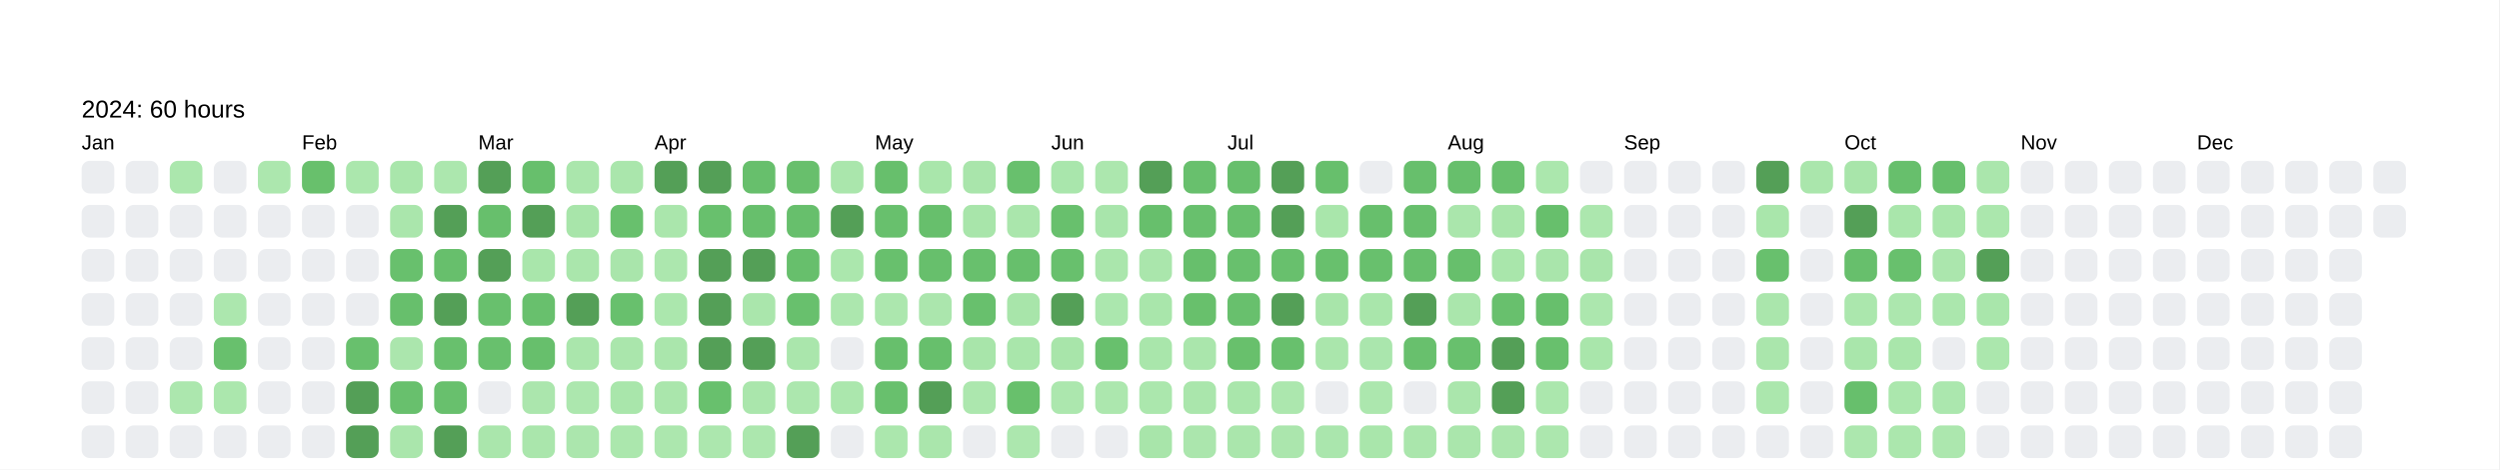
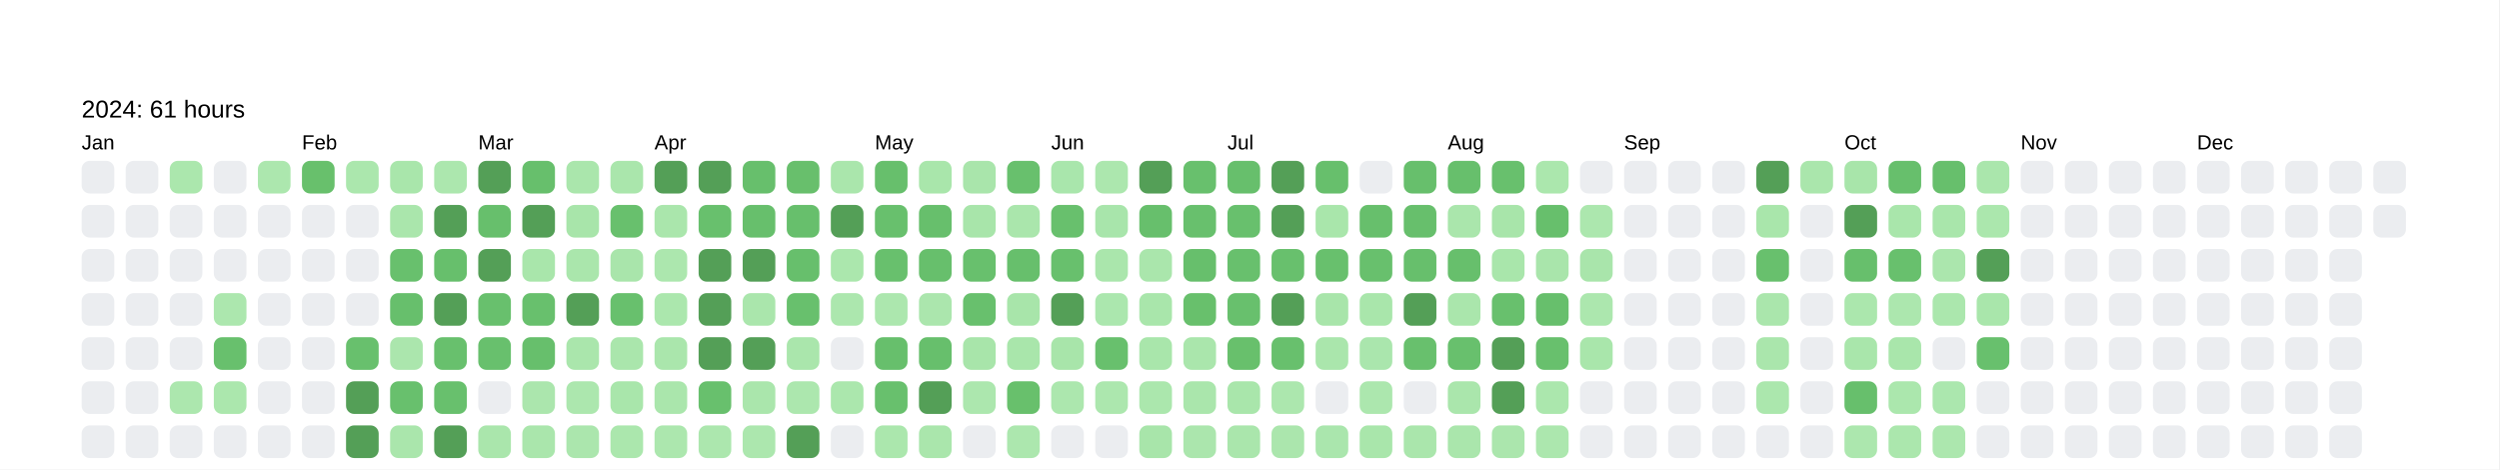
<svg xmlns="http://www.w3.org/2000/svg" baseProfile="full" height="57.5mm" version="1.1" viewBox="0,0,306.2,57.5" width="306.2mm">
  <defs />
  <rect fill="#FFFFFF" height="57.5" width="306.2" x="0" y="0" />
  <text fill="#000000" style="font-size:6px; font-family:Arial; font-weight:bold;" x="10" y="10" />
-   <text fill="#000000" style="font-size:3px; font-family:Arial;" x="10" y="14.4">2024: 60 hours</text>
+   <text fill="#000000" style="font-size:3px; font-family:Arial;" x="10" y="14.4">2024: 61 hours</text>
  <text fill="#000000" style="font-size:2.5px; font-family:Arial" x="10" y="18.3">Jan</text>
  <rect fill="#EBEDF0" height="4" rx="1" ry="1" width="4" x="10" y="19.7" />
  <rect fill="#EBEDF0" height="4" rx="1" ry="1" width="4" x="10" y="25.1" />
  <rect fill="#EBEDF0" height="4" rx="1" ry="1" width="4" x="10" y="30.5" />
  <rect fill="#EBEDF0" height="4" rx="1" ry="1" width="4" x="10" y="35.9" />
  <rect fill="#EBEDF0" height="4" rx="1" ry="1" width="4" x="10" y="41.3" />
  <rect fill="#EBEDF0" height="4" rx="1" ry="1" width="4" x="10" y="46.7" />
  <rect fill="#EBEDF0" height="4" rx="1" ry="1" width="4" x="10" y="52.1" />
  <rect fill="#EBEDF0" height="4" rx="1" ry="1" width="4" x="15.4" y="19.7" />
  <rect fill="#EBEDF0" height="4" rx="1" ry="1" width="4" x="15.4" y="25.1" />
  <rect fill="#EBEDF0" height="4" rx="1" ry="1" width="4" x="15.4" y="30.5" />
  <rect fill="#EBEDF0" height="4" rx="1" ry="1" width="4" x="15.4" y="35.9" />
  <rect fill="#EBEDF0" height="4" rx="1" ry="1" width="4" x="15.4" y="41.3" />
  <rect fill="#EBEDF0" height="4" rx="1" ry="1" width="4" x="15.4" y="46.7" />
  <rect fill="#EBEDF0" height="4" rx="1" ry="1" width="4" x="15.4" y="52.1" />
  <rect fill="#abe7ad" height="4" rx="1" ry="1" width="4" x="20.8" y="19.7" />
  <rect fill="#EBEDF0" height="4" rx="1" ry="1" width="4" x="20.8" y="25.1" />
  <rect fill="#EBEDF0" height="4" rx="1" ry="1" width="4" x="20.8" y="30.5" />
  <rect fill="#EBEDF0" height="4" rx="1" ry="1" width="4" x="20.8" y="35.9" />
  <rect fill="#EBEDF0" height="4" rx="1" ry="1" width="4" x="20.8" y="41.3" />
  <rect fill="#ace7ae" height="4" rx="1" ry="1" width="4" x="20.8" y="46.7" />
  <rect fill="#EBEDF0" height="4" rx="1" ry="1" width="4" x="20.8" y="52.1" />
  <rect fill="#EBEDF0" height="4" rx="1" ry="1" width="4" x="26.2" y="19.7" />
  <rect fill="#EBEDF0" height="4" rx="1" ry="1" width="4" x="26.2" y="25.1" />
  <rect fill="#EBEDF0" height="4" rx="1" ry="1" width="4" x="26.2" y="30.5" />
  <rect fill="#ace7ae" height="4" rx="1" ry="1" width="4" x="26.2" y="35.9" />
  <rect fill="#68c06d" height="4" rx="1" ry="1" width="4" x="26.2" y="41.3" />
  <rect fill="#abe7ad" height="4" rx="1" ry="1" width="4" x="26.2" y="46.7" />
  <rect fill="#EBEDF0" height="4" rx="1" ry="1" width="4" x="26.2" y="52.1" />
  <rect fill="#ace7ae" height="4" rx="1" ry="1" width="4" x="31.6" y="19.7" />
  <rect fill="#EBEDF0" height="4" rx="1" ry="1" width="4" x="31.6" y="25.1" />
  <rect fill="#EBEDF0" height="4" rx="1" ry="1" width="4" x="31.6" y="30.5" />
  <rect fill="#EBEDF0" height="4" rx="1" ry="1" width="4" x="31.6" y="35.9" />
  <rect fill="#EBEDF0" height="4" rx="1" ry="1" width="4" x="31.6" y="41.3" />
  <rect fill="#EBEDF0" height="4" rx="1" ry="1" width="4" x="31.6" y="46.7" />
  <rect fill="#EBEDF0" height="4" rx="1" ry="1" width="4" x="31.6" y="52.1" />
  <text fill="#000000" style="font-size:2.5px; font-family:Arial" x="37.0" y="18.3">Feb</text>
  <rect fill="#68c06c" height="4" rx="1" ry="1" width="4" x="37.0" y="19.7" />
  <rect fill="#EBEDF0" height="4" rx="1" ry="1" width="4" x="37.0" y="25.1" />
  <rect fill="#EBEDF0" height="4" rx="1" ry="1" width="4" x="37.0" y="30.5" />
  <rect fill="#EBEDF0" height="4" rx="1" ry="1" width="4" x="37.0" y="35.9" />
  <rect fill="#EBEDF0" height="4" rx="1" ry="1" width="4" x="37.0" y="41.3" />
  <rect fill="#EBEDF0" height="4" rx="1" ry="1" width="4" x="37.0" y="46.7" />
  <rect fill="#EBEDF0" height="4" rx="1" ry="1" width="4" x="37.0" y="52.1" />
  <rect fill="#abe7ad" height="4" rx="1" ry="1" width="4" x="42.4" y="19.7" />
  <rect fill="#EBEDF0" height="4" rx="1" ry="1" width="4" x="42.4" y="25.1" />
  <rect fill="#EBEDF0" height="4" rx="1" ry="1" width="4" x="42.4" y="30.5" />
  <rect fill="#EBEDF0" height="4" rx="1" ry="1" width="4" x="42.4" y="35.9" />
  <rect fill="#68c06d" height="4" rx="1" ry="1" width="4" x="42.4" y="41.3" />
  <rect fill="#549F57" height="4" rx="1" ry="1" width="4" x="42.4" y="46.7" />
  <rect fill="#549F57" height="4" rx="1" ry="1" width="4" x="42.4" y="52.1" />
  <rect fill="#a9e6ab" height="4" rx="1" ry="1" width="4" x="47.8" y="19.7" />
  <rect fill="#aae6ac" height="4" rx="1" ry="1" width="4" x="47.8" y="25.1" />
  <rect fill="#68c06d" height="4" rx="1" ry="1" width="4" x="47.8" y="30.5" />
  <rect fill="#67bf6c" height="4" rx="1" ry="1" width="4" x="47.8" y="35.9" />
  <rect fill="#abe6ad" height="4" rx="1" ry="1" width="4" x="47.8" y="41.3" />
  <rect fill="#68c06d" height="4" rx="1" ry="1" width="4" x="47.8" y="46.7" />
  <rect fill="#aae6ac" height="4" rx="1" ry="1" width="4" x="47.8" y="52.1" />
  <rect fill="#ace7ae" height="4" rx="1" ry="1" width="4" x="53.2" y="19.7" />
  <rect fill="#549F57" height="4" rx="1" ry="1" width="4" x="53.2" y="25.1" />
  <rect fill="#67bf6c" height="4" rx="1" ry="1" width="4" x="53.2" y="30.5" />
  <rect fill="#549F57" height="4" rx="1" ry="1" width="4" x="53.2" y="35.9" />
  <rect fill="#68c06d" height="4" rx="1" ry="1" width="4" x="53.2" y="41.3" />
  <rect fill="#68c06d" height="4" rx="1" ry="1" width="4" x="53.2" y="46.7" />
  <rect fill="#549F57" height="4" rx="1" ry="1" width="4" x="53.2" y="52.1" />
  <text fill="#000000" style="font-size:2.5px; font-family:Arial" x="58.6" y="18.3">Mar</text>
  <rect fill="#549F57" height="4" rx="1" ry="1" width="4" x="58.6" y="19.7" />
  <rect fill="#67bf6c" height="4" rx="1" ry="1" width="4" x="58.6" y="25.1" />
  <rect fill="#549F57" height="4" rx="1" ry="1" width="4" x="58.6" y="30.5" />
  <rect fill="#68c06d" height="4" rx="1" ry="1" width="4" x="58.6" y="35.9" />
  <rect fill="#68c06d" height="4" rx="1" ry="1" width="4" x="58.6" y="41.3" />
  <rect fill="#EBEDF0" height="4" rx="1" ry="1" width="4" x="58.6" y="46.7" />
  <rect fill="#aae6ac" height="4" rx="1" ry="1" width="4" x="58.6" y="52.1" />
  <rect fill="#67bf6c" height="4" rx="1" ry="1" width="4" x="64" y="19.7" />
  <rect fill="#549F57" height="4" rx="1" ry="1" width="4" x="64" y="25.1" />
  <rect fill="#a9e6ab" height="4" rx="1" ry="1" width="4" x="64" y="30.5" />
  <rect fill="#68c06d" height="4" rx="1" ry="1" width="4" x="64" y="35.9" />
  <rect fill="#67bf6c" height="4" rx="1" ry="1" width="4" x="64" y="41.3" />
  <rect fill="#abe6ad" height="4" rx="1" ry="1" width="4" x="64" y="46.7" />
  <rect fill="#aae6ac" height="4" rx="1" ry="1" width="4" x="64" y="52.1" />
  <rect fill="#aae6ac" height="4" rx="1" ry="1" width="4" x="69.4" y="19.7" />
  <rect fill="#a8e5aa" height="4" rx="1" ry="1" width="4" x="69.4" y="25.1" />
  <rect fill="#aae6ac" height="4" rx="1" ry="1" width="4" x="69.4" y="30.5" />
  <rect fill="#549F57" height="4" rx="1" ry="1" width="4" x="69.4" y="35.9" />
  <rect fill="#aae6ac" height="4" rx="1" ry="1" width="4" x="69.4" y="41.3" />
  <rect fill="#ace7ae" height="4" rx="1" ry="1" width="4" x="69.4" y="46.7" />
  <rect fill="#abe6ad" height="4" rx="1" ry="1" width="4" x="69.4" y="52.1" />
  <rect fill="#aae6ac" height="4" rx="1" ry="1" width="4" x="74.8" y="19.7" />
  <rect fill="#68c06d" height="4" rx="1" ry="1" width="4" x="74.8" y="25.1" />
  <rect fill="#a9e5ab" height="4" rx="1" ry="1" width="4" x="74.8" y="30.5" />
  <rect fill="#68c06d" height="4" rx="1" ry="1" width="4" x="74.8" y="35.9" />
  <rect fill="#aae6ac" height="4" rx="1" ry="1" width="4" x="74.8" y="41.3" />
  <rect fill="#a9e6ab" height="4" rx="1" ry="1" width="4" x="74.8" y="46.7" />
  <rect fill="#abe7ad" height="4" rx="1" ry="1" width="4" x="74.8" y="52.1" />
  <text fill="#000000" style="font-size:2.5px; font-family:Arial" x="80.2" y="18.3">Apr</text>
  <rect fill="#549F57" height="4" rx="1" ry="1" width="4" x="80.2" y="19.7" />
  <rect fill="#aae6ac" height="4" rx="1" ry="1" width="4" x="80.2" y="25.1" />
  <rect fill="#ace7ae" height="4" rx="1" ry="1" width="4" x="80.2" y="30.5" />
  <rect fill="#abe7ad" height="4" rx="1" ry="1" width="4" x="80.2" y="35.9" />
  <rect fill="#aae6ac" height="4" rx="1" ry="1" width="4" x="80.2" y="41.3" />
  <rect fill="#aae6ac" height="4" rx="1" ry="1" width="4" x="80.2" y="46.7" />
  <rect fill="#ace7ae" height="4" rx="1" ry="1" width="4" x="80.2" y="52.1" />
  <rect fill="#549F57" height="4" rx="1" ry="1" width="4" x="85.6" y="19.7" />
  <rect fill="#68c06d" height="4" rx="1" ry="1" width="4" x="85.6" y="25.1" />
  <rect fill="#549F57" height="4" rx="1" ry="1" width="4" x="85.6" y="30.5" />
  <rect fill="#549F57" height="4" rx="1" ry="1" width="4" x="85.6" y="35.9" />
  <rect fill="#549F57" height="4" rx="1" ry="1" width="4" x="85.6" y="41.3" />
  <rect fill="#68c06d" height="4" rx="1" ry="1" width="4" x="85.6" y="46.7" />
  <rect fill="#ace7ae" height="4" rx="1" ry="1" width="4" x="85.6" y="52.1" />
  <rect fill="#67bf6c" height="4" rx="1" ry="1" width="4" x="91" y="19.7" />
  <rect fill="#67bf6c" height="4" rx="1" ry="1" width="4" x="91" y="25.1" />
  <rect fill="#549F57" height="4" rx="1" ry="1" width="4" x="91" y="30.5" />
  <rect fill="#aae6ac" height="4" rx="1" ry="1" width="4" x="91" y="35.9" />
  <rect fill="#549F57" height="4" rx="1" ry="1" width="4" x="91" y="41.3" />
  <rect fill="#aae6ac" height="4" rx="1" ry="1" width="4" x="91" y="46.7" />
  <rect fill="#ace7ae" height="4" rx="1" ry="1" width="4" x="91" y="52.1" />
  <rect fill="#68bf6c" height="4" rx="1" ry="1" width="4" x="96.4" y="19.7" />
  <rect fill="#67bf6c" height="4" rx="1" ry="1" width="4" x="96.4" y="25.1" />
  <rect fill="#67bf6c" height="4" rx="1" ry="1" width="4" x="96.4" y="30.5" />
  <rect fill="#68c06d" height="4" rx="1" ry="1" width="4" x="96.4" y="35.9" />
  <rect fill="#aae6ac" height="4" rx="1" ry="1" width="4" x="96.4" y="41.3" />
  <rect fill="#ace7ae" height="4" rx="1" ry="1" width="4" x="96.4" y="46.7" />
  <rect fill="#549F57" height="4" rx="1" ry="1" width="4" x="96.4" y="52.1" />
  <rect fill="#aae6ac" height="4" rx="1" ry="1" width="4" x="101.8" y="19.7" />
  <rect fill="#549F57" height="4" rx="1" ry="1" width="4" x="101.8" y="25.1" />
  <rect fill="#abe7ad" height="4" rx="1" ry="1" width="4" x="101.8" y="30.5" />
  <rect fill="#ace7ae" height="4" rx="1" ry="1" width="4" x="101.8" y="35.9" />
  <rect fill="#EBEDF0" height="4" rx="1" ry="1" width="4" x="101.8" y="41.3" />
  <rect fill="#abe7ad" height="4" rx="1" ry="1" width="4" x="101.8" y="46.7" />
  <rect fill="#EBEDF0" height="4" rx="1" ry="1" width="4" x="101.8" y="52.1" />
  <text fill="#000000" style="font-size:2.5px; font-family:Arial" x="107.2" y="18.3">May</text>
  <rect fill="#67bf6c" height="4" rx="1" ry="1" width="4" x="107.2" y="19.7" />
  <rect fill="#68c06d" height="4" rx="1" ry="1" width="4" x="107.2" y="25.1" />
  <rect fill="#68c06d" height="4" rx="1" ry="1" width="4" x="107.2" y="30.5" />
  <rect fill="#ace7ae" height="4" rx="1" ry="1" width="4" x="107.2" y="35.9" />
  <rect fill="#67bf6c" height="4" rx="1" ry="1" width="4" x="107.2" y="41.3" />
  <rect fill="#68c06d" height="4" rx="1" ry="1" width="4" x="107.2" y="46.7" />
  <rect fill="#abe7ad" height="4" rx="1" ry="1" width="4" x="107.2" y="52.1" />
  <rect fill="#a9e6ab" height="4" rx="1" ry="1" width="4" x="112.6" y="19.7" />
  <rect fill="#67bf6c" height="4" rx="1" ry="1" width="4" x="112.6" y="25.1" />
  <rect fill="#67bf6c" height="4" rx="1" ry="1" width="4" x="112.6" y="30.5" />
  <rect fill="#abe6ad" height="4" rx="1" ry="1" width="4" x="112.6" y="35.9" />
  <rect fill="#67bf6c" height="4" rx="1" ry="1" width="4" x="112.6" y="41.3" />
  <rect fill="#549F57" height="4" rx="1" ry="1" width="4" x="112.6" y="46.7" />
  <rect fill="#aae6ac" height="4" rx="1" ry="1" width="4" x="112.6" y="52.1" />
  <rect fill="#a9e5ab" height="4" rx="1" ry="1" width="4" x="118" y="19.7" />
  <rect fill="#a8e5aa" height="4" rx="1" ry="1" width="4" x="118" y="25.1" />
  <rect fill="#68c06d" height="4" rx="1" ry="1" width="4" x="118" y="30.5" />
  <rect fill="#68c06d" height="4" rx="1" ry="1" width="4" x="118" y="35.9" />
  <rect fill="#a8e5aa" height="4" rx="1" ry="1" width="4" x="118" y="41.3" />
  <rect fill="#ace7ae" height="4" rx="1" ry="1" width="4" x="118" y="46.7" />
  <rect fill="#EBEDF0" height="4" rx="1" ry="1" width="4" x="118" y="52.1" />
  <rect fill="#68c06d" height="4" rx="1" ry="1" width="4" x="123.4" y="19.7" />
  <rect fill="#aae6ac" height="4" rx="1" ry="1" width="4" x="123.4" y="25.1" />
  <rect fill="#67bf6c" height="4" rx="1" ry="1" width="4" x="123.4" y="30.5" />
  <rect fill="#a8e5aa" height="4" rx="1" ry="1" width="4" x="123.4" y="35.9" />
  <rect fill="#a9e6ab" height="4" rx="1" ry="1" width="4" x="123.4" y="41.3" />
  <rect fill="#68c06c" height="4" rx="1" ry="1" width="4" x="123.4" y="46.7" />
  <rect fill="#ace7ae" height="4" rx="1" ry="1" width="4" x="123.4" y="52.1" />
  <text fill="#000000" style="font-size:2.5px; font-family:Arial" x="128.8" y="18.3">Jun</text>
  <rect fill="#a9e6ac" height="4" rx="1" ry="1" width="4" x="128.8" y="19.7" />
  <rect fill="#68c06d" height="4" rx="1" ry="1" width="4" x="128.8" y="25.1" />
  <rect fill="#68c06d" height="4" rx="1" ry="1" width="4" x="128.8" y="30.5" />
  <rect fill="#549F57" height="4" rx="1" ry="1" width="4" x="128.8" y="35.9" />
  <rect fill="#a8e5aa" height="4" rx="1" ry="1" width="4" x="128.8" y="41.3" />
  <rect fill="#ace7ae" height="4" rx="1" ry="1" width="4" x="128.8" y="46.7" />
  <rect fill="#EBEDF0" height="4" rx="1" ry="1" width="4" x="128.8" y="52.1" />
  <rect fill="#ace7ae" height="4" rx="1" ry="1" width="4" x="134.2" y="19.7" />
  <rect fill="#a8e5ab" height="4" rx="1" ry="1" width="4" x="134.2" y="25.1" />
  <rect fill="#aae6ac" height="4" rx="1" ry="1" width="4" x="134.2" y="30.5" />
  <rect fill="#abe7ae" height="4" rx="1" ry="1" width="4" x="134.2" y="35.9" />
  <rect fill="#68c06d" height="4" rx="1" ry="1" width="4" x="134.2" y="41.3" />
  <rect fill="#ace7ae" height="4" rx="1" ry="1" width="4" x="134.2" y="46.7" />
  <rect fill="#EBEDF0" height="4" rx="1" ry="1" width="4" x="134.2" y="52.1" />
  <rect fill="#549F57" height="4" rx="1" ry="1" width="4" x="139.6" y="19.7" />
  <rect fill="#67bf6c" height="4" rx="1" ry="1" width="4" x="139.6" y="25.1" />
  <rect fill="#aae6ac" height="4" rx="1" ry="1" width="4" x="139.6" y="30.5" />
  <rect fill="#a9e6ab" height="4" rx="1" ry="1" width="4" x="139.6" y="35.9" />
  <rect fill="#a9e6ab" height="4" rx="1" ry="1" width="4" x="139.6" y="41.3" />
  <rect fill="#abe7ad" height="4" rx="1" ry="1" width="4" x="139.6" y="46.7" />
  <rect fill="#a8e5aa" height="4" rx="1" ry="1" width="4" x="139.6" y="52.1" />
  <rect fill="#68c06d" height="4" rx="1" ry="1" width="4" x="145" y="19.7" />
  <rect fill="#68c06d" height="4" rx="1" ry="1" width="4" x="145" y="25.1" />
  <rect fill="#67bf6c" height="4" rx="1" ry="1" width="4" x="145" y="30.5" />
  <rect fill="#68c06c" height="4" rx="1" ry="1" width="4" x="145" y="35.9" />
  <rect fill="#aae6ac" height="4" rx="1" ry="1" width="4" x="145" y="41.3" />
  <rect fill="#aae6ac" height="4" rx="1" ry="1" width="4" x="145" y="46.7" />
  <rect fill="#abe6ad" height="4" rx="1" ry="1" width="4" x="145" y="52.1" />
  <text fill="#000000" style="font-size:2.5px; font-family:Arial" x="150.4" y="18.3">Jul</text>
  <rect fill="#67bf6c" height="4" rx="1" ry="1" width="4" x="150.4" y="19.7" />
  <rect fill="#68c06d" height="4" rx="1" ry="1" width="4" x="150.4" y="25.1" />
  <rect fill="#68c06d" height="4" rx="1" ry="1" width="4" x="150.4" y="30.5" />
  <rect fill="#68c06d" height="4" rx="1" ry="1" width="4" x="150.4" y="35.9" />
  <rect fill="#68c06c" height="4" rx="1" ry="1" width="4" x="150.4" y="41.3" />
  <rect fill="#a9e6ab" height="4" rx="1" ry="1" width="4" x="150.4" y="46.7" />
  <rect fill="#aae6ac" height="4" rx="1" ry="1" width="4" x="150.4" y="52.1" />
  <rect fill="#549F57" height="4" rx="1" ry="1" width="4" x="155.8" y="19.7" />
  <rect fill="#549F57" height="4" rx="1" ry="1" width="4" x="155.8" y="25.1" />
  <rect fill="#68c06d" height="4" rx="1" ry="1" width="4" x="155.8" y="30.5" />
  <rect fill="#549F57" height="4" rx="1" ry="1" width="4" x="155.8" y="35.9" />
  <rect fill="#68c06d" height="4" rx="1" ry="1" width="4" x="155.8" y="41.3" />
  <rect fill="#ace7ae" height="4" rx="1" ry="1" width="4" x="155.8" y="46.7" />
  <rect fill="#abe6ad" height="4" rx="1" ry="1" width="4" x="155.8" y="52.1" />
  <rect fill="#67bf6c" height="4" rx="1" ry="1" width="4" x="161.2" y="19.7" />
  <rect fill="#a9e6ab" height="4" rx="1" ry="1" width="4" x="161.2" y="25.1" />
  <rect fill="#68c06d" height="4" rx="1" ry="1" width="4" x="161.2" y="30.5" />
  <rect fill="#a8e5aa" height="4" rx="1" ry="1" width="4" x="161.2" y="35.9" />
  <rect fill="#aae6ac" height="4" rx="1" ry="1" width="4" x="161.2" y="41.3" />
  <rect fill="#EBEDF0" height="4" rx="1" ry="1" width="4" x="161.2" y="46.7" />
  <rect fill="#aae6ad" height="4" rx="1" ry="1" width="4" x="161.2" y="52.1" />
  <rect fill="#EBEDF0" height="4" rx="1" ry="1" width="4" x="166.6" y="19.7" />
  <rect fill="#67bf6c" height="4" rx="1" ry="1" width="4" x="166.6" y="25.1" />
  <rect fill="#68c06d" height="4" rx="1" ry="1" width="4" x="166.6" y="30.5" />
  <rect fill="#a9e6ab" height="4" rx="1" ry="1" width="4" x="166.6" y="35.9" />
  <rect fill="#aae6ad" height="4" rx="1" ry="1" width="4" x="166.6" y="41.3" />
  <rect fill="#ace7ae" height="4" rx="1" ry="1" width="4" x="166.6" y="46.7" />
  <rect fill="#a9e6ab" height="4" rx="1" ry="1" width="4" x="166.6" y="52.1" />
  <rect fill="#67bf6c" height="4" rx="1" ry="1" width="4" x="172" y="19.7" />
  <rect fill="#67bf6c" height="4" rx="1" ry="1" width="4" x="172" y="25.1" />
  <rect fill="#67bf6c" height="4" rx="1" ry="1" width="4" x="172" y="30.5" />
  <rect fill="#549F57" height="4" rx="1" ry="1" width="4" x="172" y="35.9" />
  <rect fill="#68c06d" height="4" rx="1" ry="1" width="4" x="172" y="41.3" />
  <rect fill="#EBEDF0" height="4" rx="1" ry="1" width="4" x="172" y="46.7" />
  <rect fill="#aae6ac" height="4" rx="1" ry="1" width="4" x="172" y="52.1" />
  <text fill="#000000" style="font-size:2.5px; font-family:Arial" x="177.4" y="18.3">Aug</text>
  <rect fill="#67bf6c" height="4" rx="1" ry="1" width="4" x="177.4" y="19.7" />
  <rect fill="#aae6ac" height="4" rx="1" ry="1" width="4" x="177.4" y="25.1" />
  <rect fill="#67bf6c" height="4" rx="1" ry="1" width="4" x="177.4" y="30.5" />
  <rect fill="#aae6ac" height="4" rx="1" ry="1" width="4" x="177.4" y="35.9" />
  <rect fill="#68c06d" height="4" rx="1" ry="1" width="4" x="177.4" y="41.3" />
  <rect fill="#aae6ac" height="4" rx="1" ry="1" width="4" x="177.4" y="46.7" />
  <rect fill="#aae6ac" height="4" rx="1" ry="1" width="4" x="177.4" y="52.1" />
  <rect fill="#68c06d" height="4" rx="1" ry="1" width="4" x="182.8" y="19.7" />
  <rect fill="#a8e5aa" height="4" rx="1" ry="1" width="4" x="182.8" y="25.1" />
  <rect fill="#a9e6ab" height="4" rx="1" ry="1" width="4" x="182.8" y="30.5" />
  <rect fill="#68c06d" height="4" rx="1" ry="1" width="4" x="182.8" y="35.9" />
  <rect fill="#549F57" height="4" rx="1" ry="1" width="4" x="182.8" y="41.3" />
  <rect fill="#549F57" height="4" rx="1" ry="1" width="4" x="182.8" y="46.7" />
  <rect fill="#abe6ad" height="4" rx="1" ry="1" width="4" x="182.8" y="52.1" />
  <rect fill="#abe7ad" height="4" rx="1" ry="1" width="4" x="188.2" y="19.7" />
  <rect fill="#67bf6c" height="4" rx="1" ry="1" width="4" x="188.2" y="25.1" />
  <rect fill="#a9e5ab" height="4" rx="1" ry="1" width="4" x="188.2" y="30.5" />
  <rect fill="#67bf6c" height="4" rx="1" ry="1" width="4" x="188.2" y="35.9" />
  <rect fill="#68c06d" height="4" rx="1" ry="1" width="4" x="188.2" y="41.3" />
  <rect fill="#abe7ad" height="4" rx="1" ry="1" width="4" x="188.2" y="46.7" />
  <rect fill="#ace7ae" height="4" rx="1" ry="1" width="4" x="188.2" y="52.1" />
  <rect fill="#EBEDF0" height="4" rx="1" ry="1" width="4" x="193.6" y="19.7" />
  <rect fill="#ace7ae" height="4" rx="1" ry="1" width="4" x="193.6" y="25.1" />
  <rect fill="#a9e5ab" height="4" rx="1" ry="1" width="4" x="193.6" y="30.5" />
  <rect fill="#ace7ae" height="4" rx="1" ry="1" width="4" x="193.6" y="35.9" />
  <rect fill="#a9e6ab" height="4" rx="1" ry="1" width="4" x="193.6" y="41.3" />
  <rect fill="#EBEDF0" height="4" rx="1" ry="1" width="4" x="193.6" y="46.7" />
  <rect fill="#EBEDF0" height="4" rx="1" ry="1" width="4" x="193.6" y="52.1" />
  <text fill="#000000" style="font-size:2.5px; font-family:Arial" x="199" y="18.3">Sep</text>
  <rect fill="#EBEDF0" height="4" rx="1" ry="1" width="4" x="199" y="19.7" />
  <rect fill="#EBEDF0" height="4" rx="1" ry="1" width="4" x="199" y="25.1" />
  <rect fill="#EBEDF0" height="4" rx="1" ry="1" width="4" x="199" y="30.5" />
  <rect fill="#EBEDF0" height="4" rx="1" ry="1" width="4" x="199" y="35.9" />
  <rect fill="#EBEDF0" height="4" rx="1" ry="1" width="4" x="199" y="41.3" />
  <rect fill="#EBEDF0" height="4" rx="1" ry="1" width="4" x="199" y="46.7" />
  <rect fill="#EBEDF0" height="4" rx="1" ry="1" width="4" x="199" y="52.1" />
  <rect fill="#EBEDF0" height="4" rx="1" ry="1" width="4" x="204.4" y="19.7" />
  <rect fill="#EBEDF0" height="4" rx="1" ry="1" width="4" x="204.4" y="25.1" />
  <rect fill="#EBEDF0" height="4" rx="1" ry="1" width="4" x="204.4" y="30.5" />
  <rect fill="#EBEDF0" height="4" rx="1" ry="1" width="4" x="204.4" y="35.9" />
  <rect fill="#EBEDF0" height="4" rx="1" ry="1" width="4" x="204.4" y="41.3" />
  <rect fill="#EBEDF0" height="4" rx="1" ry="1" width="4" x="204.4" y="46.7" />
  <rect fill="#EBEDF0" height="4" rx="1" ry="1" width="4" x="204.4" y="52.1" />
  <rect fill="#EBEDF0" height="4" rx="1" ry="1" width="4" x="209.8" y="19.7" />
  <rect fill="#EBEDF0" height="4" rx="1" ry="1" width="4" x="209.8" y="25.1" />
  <rect fill="#EBEDF0" height="4" rx="1" ry="1" width="4" x="209.8" y="30.5" />
  <rect fill="#EBEDF0" height="4" rx="1" ry="1" width="4" x="209.8" y="35.9" />
  <rect fill="#EBEDF0" height="4" rx="1" ry="1" width="4" x="209.8" y="41.3" />
  <rect fill="#EBEDF0" height="4" rx="1" ry="1" width="4" x="209.8" y="46.7" />
  <rect fill="#EBEDF0" height="4" rx="1" ry="1" width="4" x="209.8" y="52.1" />
  <rect fill="#549F57" height="4" rx="1" ry="1" width="4" x="215.2" y="19.7" />
  <rect fill="#a9e6ab" height="4" rx="1" ry="1" width="4" x="215.2" y="25.1" />
  <rect fill="#68c06d" height="4" rx="1" ry="1" width="4" x="215.2" y="30.5" />
  <rect fill="#aae6ac" height="4" rx="1" ry="1" width="4" x="215.2" y="35.9" />
  <rect fill="#aae6ac" height="4" rx="1" ry="1" width="4" x="215.2" y="41.3" />
  <rect fill="#abe7ad" height="4" rx="1" ry="1" width="4" x="215.2" y="46.7" />
  <rect fill="#EBEDF0" height="4" rx="1" ry="1" width="4" x="215.2" y="52.1" />
  <rect fill="#aae6ac" height="4" rx="1" ry="1" width="4" x="220.6" y="19.7" />
  <rect fill="#EBEDF0" height="4" rx="1" ry="1" width="4" x="220.6" y="25.1" />
  <rect fill="#EBEDF0" height="4" rx="1" ry="1" width="4" x="220.6" y="30.5" />
  <rect fill="#EBEDF0" height="4" rx="1" ry="1" width="4" x="220.6" y="35.9" />
  <rect fill="#EBEDF0" height="4" rx="1" ry="1" width="4" x="220.6" y="41.3" />
  <rect fill="#EBEDF0" height="4" rx="1" ry="1" width="4" x="220.6" y="46.7" />
  <rect fill="#EBEDF0" height="4" rx="1" ry="1" width="4" x="220.6" y="52.1" />
  <text fill="#000000" style="font-size:2.5px; font-family:Arial" x="226" y="18.3">Oct</text>
  <rect fill="#a8e5aa" height="4" rx="1" ry="1" width="4" x="226" y="19.7" />
  <rect fill="#549F57" height="4" rx="1" ry="1" width="4" x="226" y="25.1" />
  <rect fill="#67bf6c" height="4" rx="1" ry="1" width="4" x="226" y="30.5" />
  <rect fill="#abe7ad" height="4" rx="1" ry="1" width="4" x="226" y="35.9" />
  <rect fill="#a9e6ab" height="4" rx="1" ry="1" width="4" x="226" y="41.3" />
  <rect fill="#67bf6c" height="4" rx="1" ry="1" width="4" x="226" y="46.7" />
  <rect fill="#ace7ae" height="4" rx="1" ry="1" width="4" x="226" y="52.1" />
  <rect fill="#67bf6c" height="4" rx="1" ry="1" width="4" x="231.4" y="19.7" />
  <rect fill="#a9e6ab" height="4" rx="1" ry="1" width="4" x="231.4" y="25.1" />
  <rect fill="#68c06d" height="4" rx="1" ry="1" width="4" x="231.4" y="30.5" />
  <rect fill="#ace7ae" height="4" rx="1" ry="1" width="4" x="231.4" y="35.9" />
  <rect fill="#a9e6ab" height="4" rx="1" ry="1" width="4" x="231.4" y="41.3" />
  <rect fill="#abe7ad" height="4" rx="1" ry="1" width="4" x="231.4" y="46.7" />
  <rect fill="#abe7ad" height="4" rx="1" ry="1" width="4" x="231.4" y="52.1" />
  <rect fill="#67bf6c" height="4" rx="1" ry="1" width="4" x="236.8" y="19.7" />
  <rect fill="#a9e6ab" height="4" rx="1" ry="1" width="4" x="236.8" y="25.1" />
  <rect fill="#abe6ad" height="4" rx="1" ry="1" width="4" x="236.8" y="30.5" />
  <rect fill="#abe7ad" height="4" rx="1" ry="1" width="4" x="236.8" y="35.9" />
  <rect fill="#EBEDF0" height="4" rx="1" ry="1" width="4" x="236.8" y="41.3" />
  <rect fill="#abe7ae" height="4" rx="1" ry="1" width="4" x="236.8" y="46.7" />
  <rect fill="#ace7ae" height="4" rx="1" ry="1" width="4" x="236.8" y="52.1" />
  <rect fill="#aae6ac" height="4" rx="1" ry="1" width="4" x="242.2" y="19.7" />
  <rect fill="#abe7ad" height="4" rx="1" ry="1" width="4" x="242.2" y="25.1" />
  <rect fill="#549F57" height="4" rx="1" ry="1" width="4" x="242.2" y="30.5" />
  <rect fill="#a9e6ab" height="4" rx="1" ry="1" width="4" x="242.2" y="35.9" />
-   <rect fill="#abe7ad" height="4" rx="1" ry="1" width="4" x="242.2" y="41.3" />
+   <rect fill="#68c06d" height="4" rx="1" ry="1" width="4" x="242.2" y="41.3" />
  <rect fill="#EBEDF0" height="4" rx="1" ry="1" width="4" x="242.2" y="46.7" />
  <rect fill="#EBEDF0" height="4" rx="1" ry="1" width="4" x="242.2" y="52.1" />
  <text fill="#000000" style="font-size:2.5px; font-family:Arial" x="247.6" y="18.3">Nov</text>
  <rect fill="#EBEDF0" height="4" rx="1" ry="1" width="4" x="247.6" y="19.7" />
  <rect fill="#EBEDF0" height="4" rx="1" ry="1" width="4" x="247.6" y="25.1" />
  <rect fill="#EBEDF0" height="4" rx="1" ry="1" width="4" x="247.6" y="30.5" />
  <rect fill="#EBEDF0" height="4" rx="1" ry="1" width="4" x="247.6" y="35.9" />
  <rect fill="#EBEDF0" height="4" rx="1" ry="1" width="4" x="247.6" y="41.3" />
  <rect fill="#EBEDF0" height="4" rx="1" ry="1" width="4" x="247.6" y="46.7" />
  <rect fill="#EBEDF0" height="4" rx="1" ry="1" width="4" x="247.6" y="52.1" />
  <rect fill="#EBEDF0" height="4" rx="1" ry="1" width="4" x="253" y="19.7" />
  <rect fill="#EBEDF0" height="4" rx="1" ry="1" width="4" x="253" y="25.1" />
  <rect fill="#EBEDF0" height="4" rx="1" ry="1" width="4" x="253" y="30.5" />
  <rect fill="#EBEDF0" height="4" rx="1" ry="1" width="4" x="253" y="35.9" />
  <rect fill="#EBEDF0" height="4" rx="1" ry="1" width="4" x="253" y="41.3" />
  <rect fill="#EBEDF0" height="4" rx="1" ry="1" width="4" x="253" y="46.7" />
  <rect fill="#EBEDF0" height="4" rx="1" ry="1" width="4" x="253" y="52.1" />
  <rect fill="#EBEDF0" height="4" rx="1" ry="1" width="4" x="258.4" y="19.7" />
  <rect fill="#EBEDF0" height="4" rx="1" ry="1" width="4" x="258.4" y="25.1" />
  <rect fill="#EBEDF0" height="4" rx="1" ry="1" width="4" x="258.4" y="30.5" />
  <rect fill="#EBEDF0" height="4" rx="1" ry="1" width="4" x="258.4" y="35.9" />
  <rect fill="#EBEDF0" height="4" rx="1" ry="1" width="4" x="258.4" y="41.3" />
  <rect fill="#EBEDF0" height="4" rx="1" ry="1" width="4" x="258.4" y="46.7" />
  <rect fill="#EBEDF0" height="4" rx="1" ry="1" width="4" x="258.4" y="52.1" />
  <rect fill="#EBEDF0" height="4" rx="1" ry="1" width="4" x="263.8" y="19.7" />
  <rect fill="#EBEDF0" height="4" rx="1" ry="1" width="4" x="263.8" y="25.1" />
  <rect fill="#EBEDF0" height="4" rx="1" ry="1" width="4" x="263.8" y="30.5" />
  <rect fill="#EBEDF0" height="4" rx="1" ry="1" width="4" x="263.8" y="35.9" />
  <rect fill="#EBEDF0" height="4" rx="1" ry="1" width="4" x="263.8" y="41.3" />
  <rect fill="#EBEDF0" height="4" rx="1" ry="1" width="4" x="263.8" y="46.7" />
  <rect fill="#EBEDF0" height="4" rx="1" ry="1" width="4" x="263.8" y="52.1" />
  <text fill="#000000" style="font-size:2.5px; font-family:Arial" x="269.2" y="18.3">Dec</text>
  <rect fill="#EBEDF0" height="4" rx="1" ry="1" width="4" x="269.2" y="19.7" />
  <rect fill="#EBEDF0" height="4" rx="1" ry="1" width="4" x="269.2" y="25.1" />
  <rect fill="#EBEDF0" height="4" rx="1" ry="1" width="4" x="269.2" y="30.5" />
  <rect fill="#EBEDF0" height="4" rx="1" ry="1" width="4" x="269.2" y="35.9" />
  <rect fill="#EBEDF0" height="4" rx="1" ry="1" width="4" x="269.2" y="41.3" />
  <rect fill="#EBEDF0" height="4" rx="1" ry="1" width="4" x="269.2" y="46.7" />
  <rect fill="#EBEDF0" height="4" rx="1" ry="1" width="4" x="269.2" y="52.1" />
  <rect fill="#EBEDF0" height="4" rx="1" ry="1" width="4" x="274.6" y="19.7" />
  <rect fill="#EBEDF0" height="4" rx="1" ry="1" width="4" x="274.6" y="25.1" />
  <rect fill="#EBEDF0" height="4" rx="1" ry="1" width="4" x="274.6" y="30.5" />
  <rect fill="#EBEDF0" height="4" rx="1" ry="1" width="4" x="274.6" y="35.9" />
  <rect fill="#EBEDF0" height="4" rx="1" ry="1" width="4" x="274.6" y="41.3" />
  <rect fill="#EBEDF0" height="4" rx="1" ry="1" width="4" x="274.6" y="46.7" />
  <rect fill="#EBEDF0" height="4" rx="1" ry="1" width="4" x="274.6" y="52.1" />
  <rect fill="#EBEDF0" height="4" rx="1" ry="1" width="4" x="280" y="19.7" />
  <rect fill="#EBEDF0" height="4" rx="1" ry="1" width="4" x="280" y="25.1" />
  <rect fill="#EBEDF0" height="4" rx="1" ry="1" width="4" x="280" y="30.5" />
  <rect fill="#EBEDF0" height="4" rx="1" ry="1" width="4" x="280" y="35.9" />
  <rect fill="#EBEDF0" height="4" rx="1" ry="1" width="4" x="280" y="41.3" />
  <rect fill="#EBEDF0" height="4" rx="1" ry="1" width="4" x="280" y="46.7" />
  <rect fill="#EBEDF0" height="4" rx="1" ry="1" width="4" x="280" y="52.1" />
  <rect fill="#EBEDF0" height="4" rx="1" ry="1" width="4" x="285.4" y="19.7" />
  <rect fill="#EBEDF0" height="4" rx="1" ry="1" width="4" x="285.4" y="25.1" />
  <rect fill="#EBEDF0" height="4" rx="1" ry="1" width="4" x="285.4" y="30.5" />
  <rect fill="#EBEDF0" height="4" rx="1" ry="1" width="4" x="285.4" y="35.9" />
  <rect fill="#EBEDF0" height="4" rx="1" ry="1" width="4" x="285.4" y="41.3" />
  <rect fill="#EBEDF0" height="4" rx="1" ry="1" width="4" x="285.4" y="46.7" />
  <rect fill="#EBEDF0" height="4" rx="1" ry="1" width="4" x="285.4" y="52.1" />
  <rect fill="#EBEDF0" height="4" rx="1" ry="1" width="4" x="290.8" y="19.7" />
  <rect fill="#EBEDF0" height="4" rx="1" ry="1" width="4" x="290.8" y="25.1" />
</svg>
